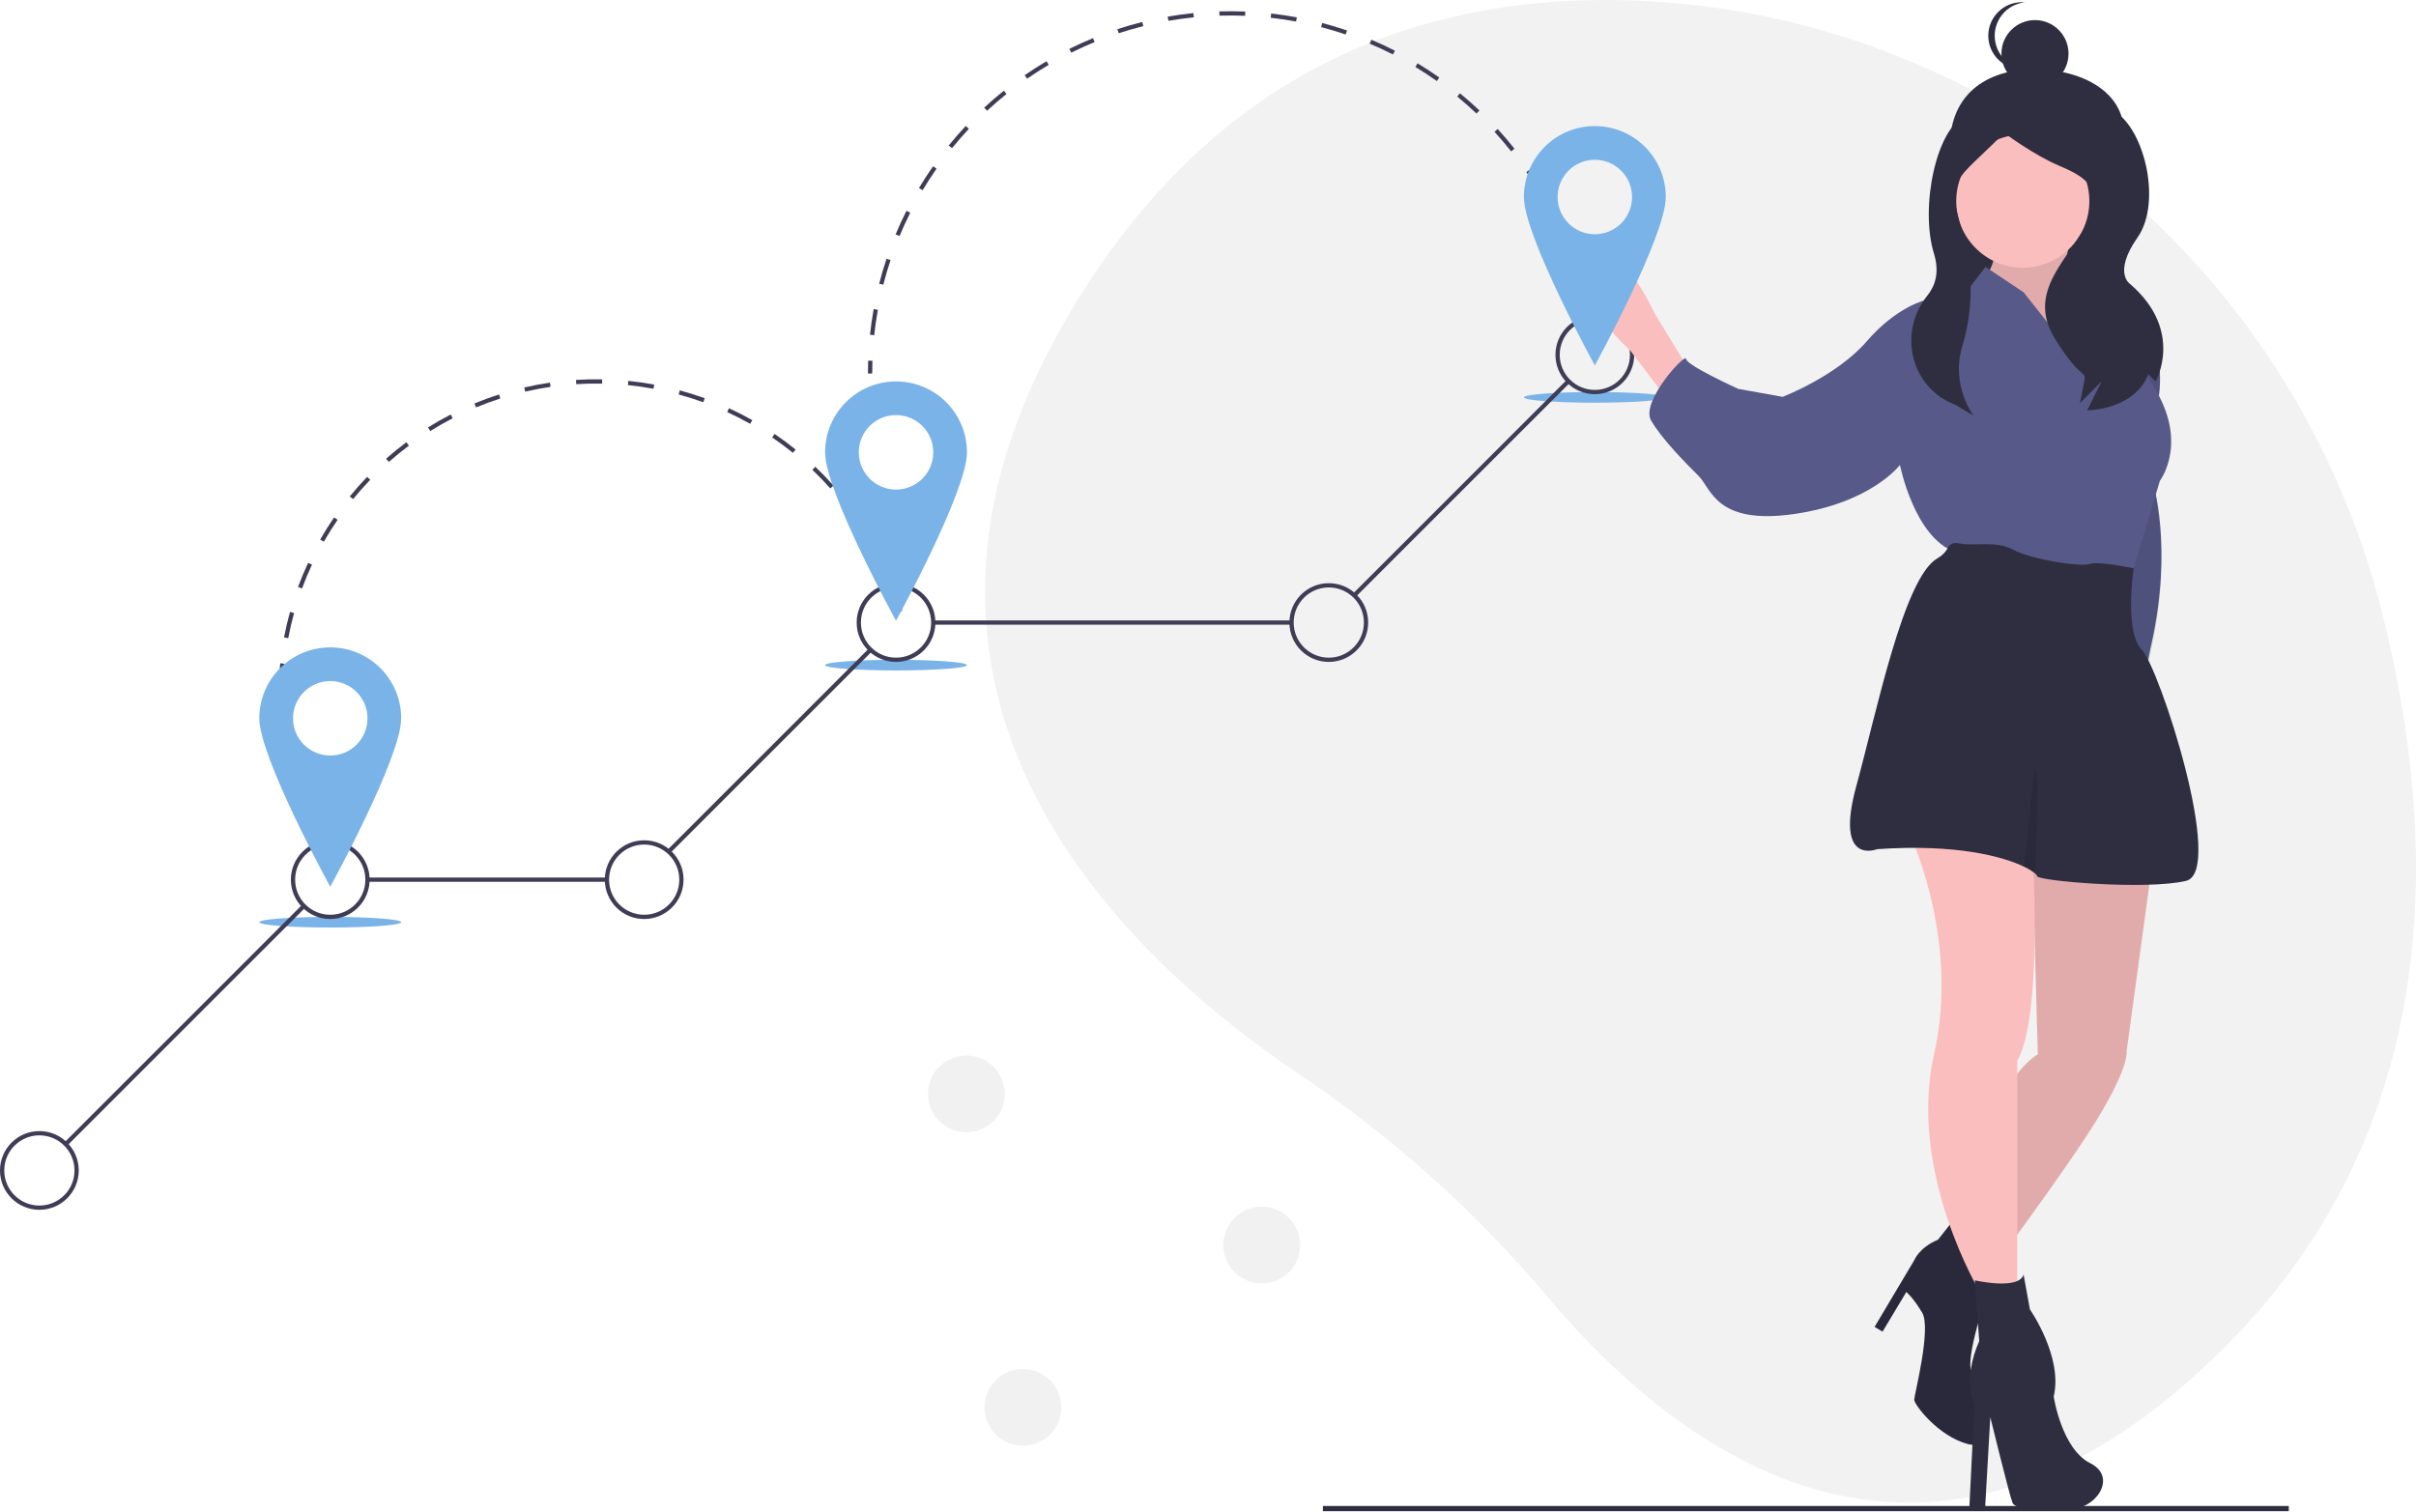
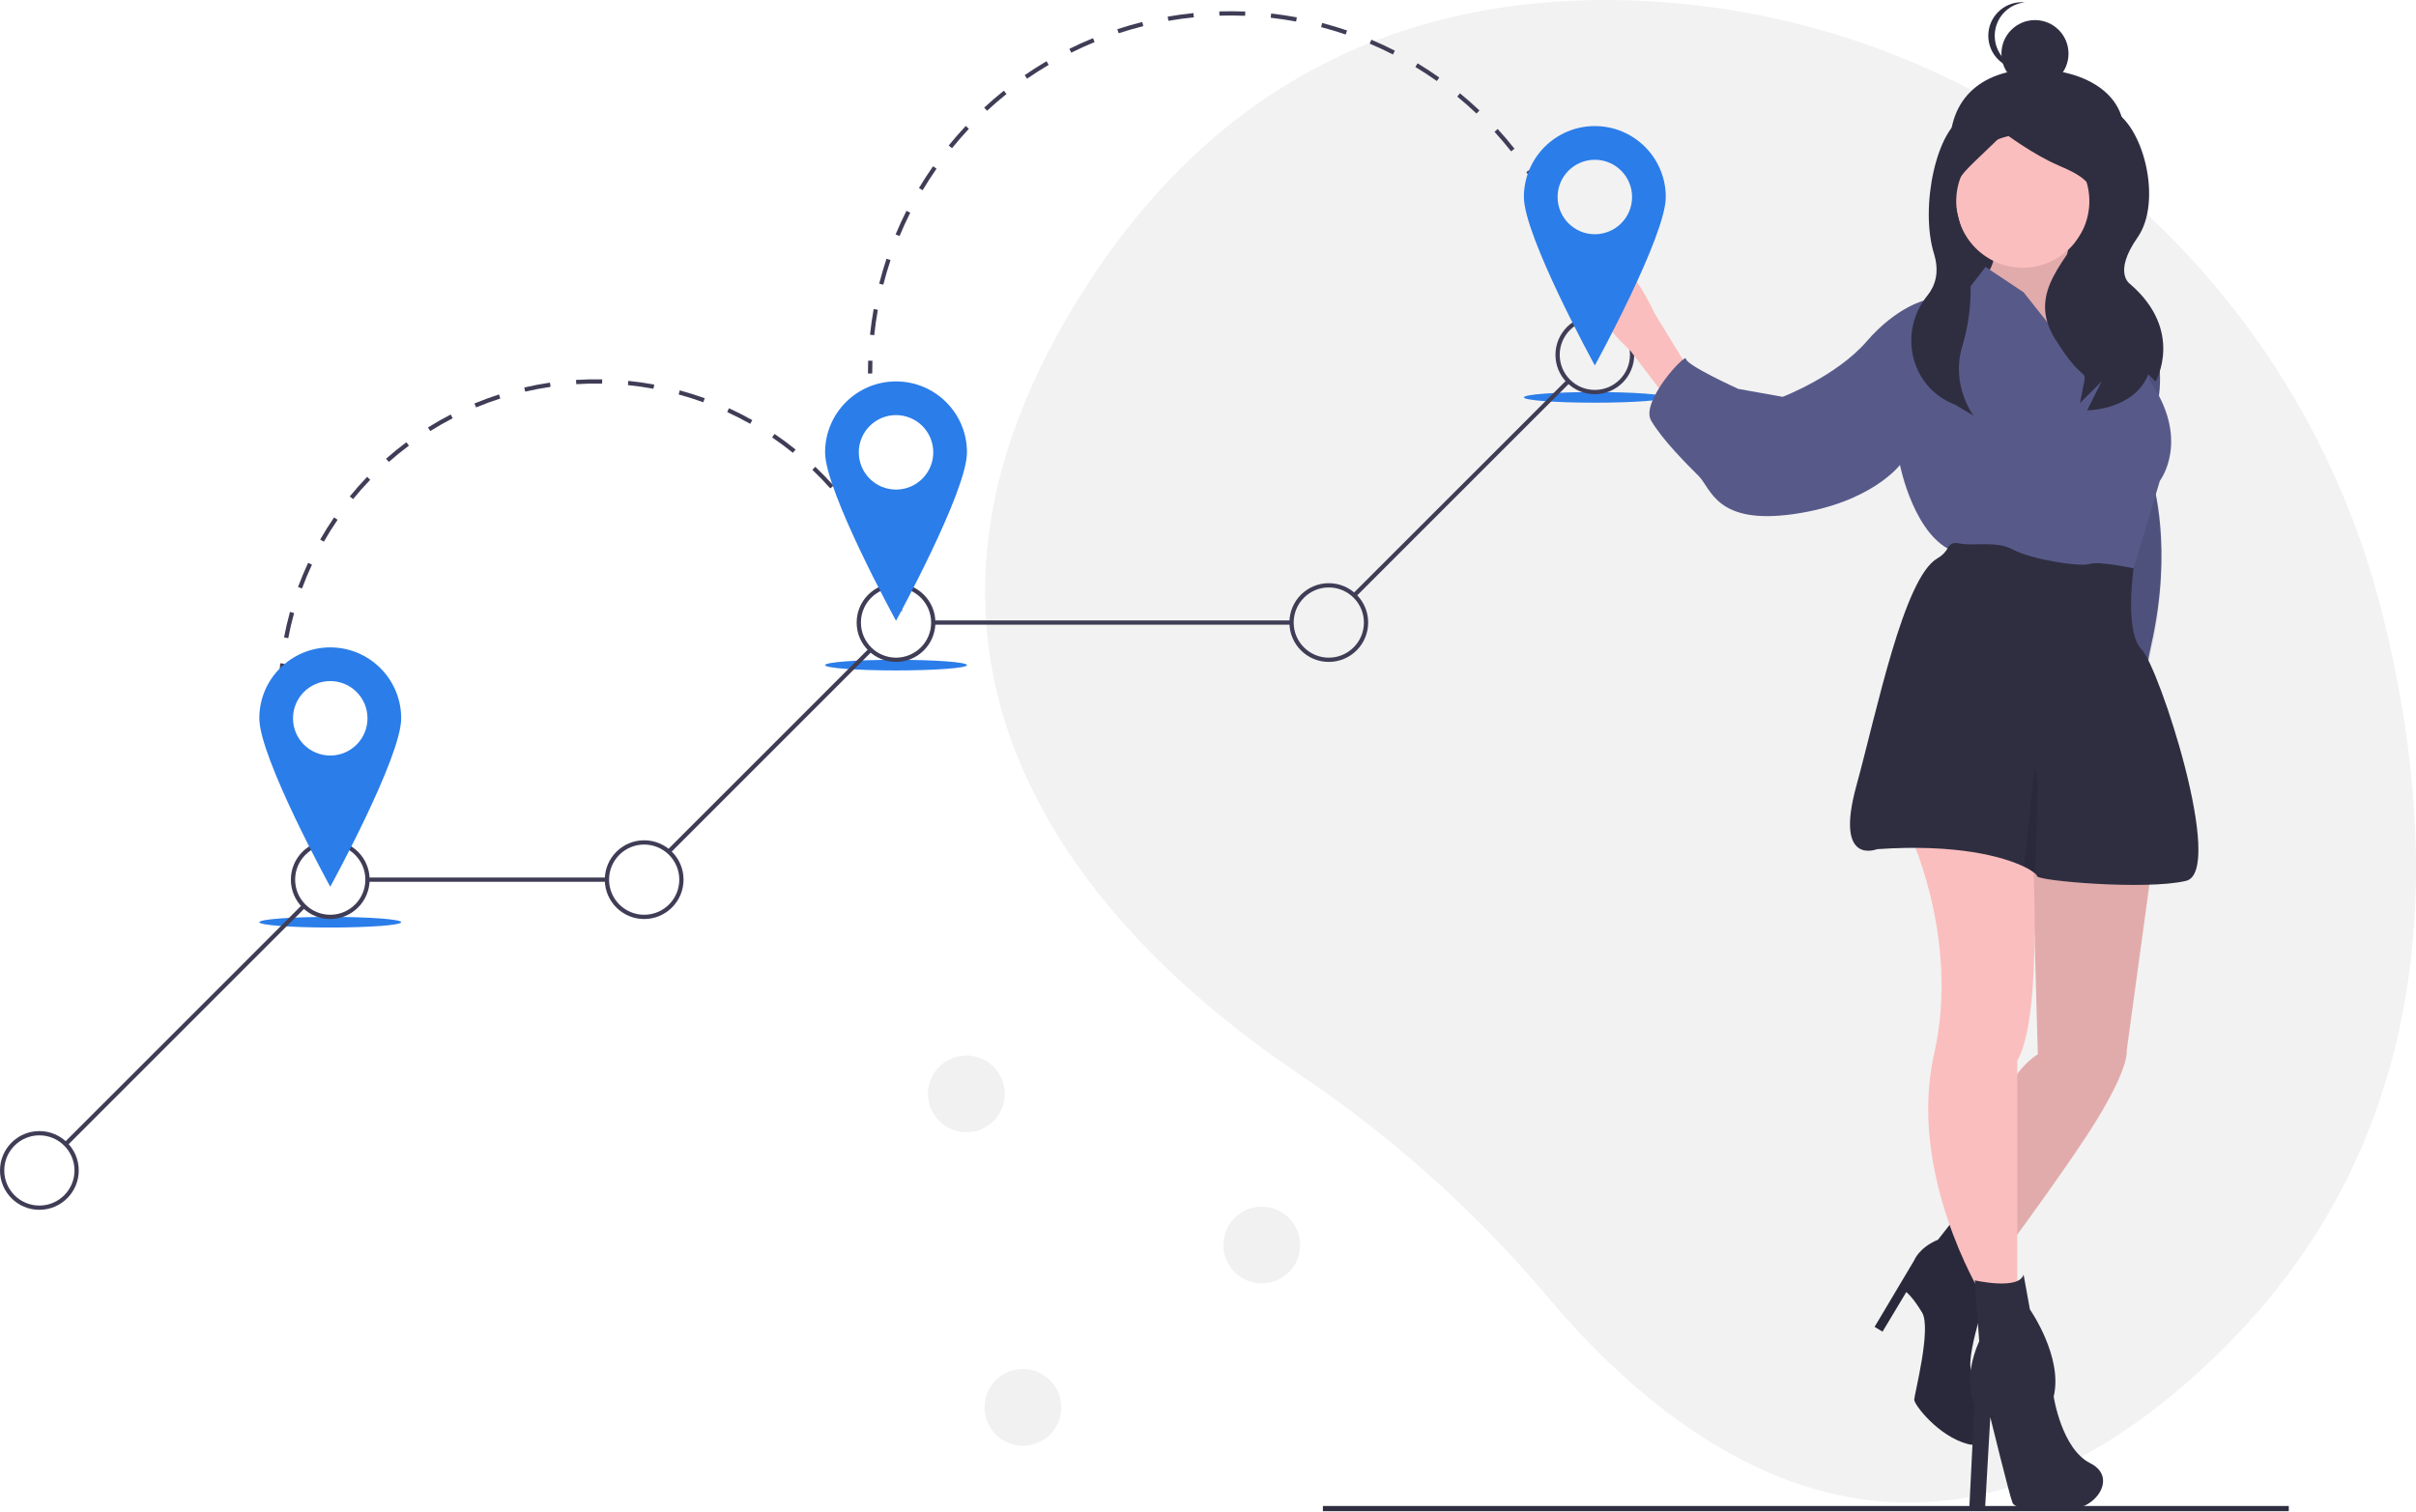
<svg xmlns="http://www.w3.org/2000/svg" id="fd01fc53-8d1b-486a-a481-e11f41af06c1" data-name="Layer 1" width="1134.447" height="709.784" viewBox="0 0 1134.447 709.784">
  <path d="M1151.038,381.836c-41.627-163.686-185.461-281.845-354.29-286.584C707.493,92.747,613.571,122.349,545.189,225.937c-122.24,185.175,7.512,313.137,97.971,373.941A566.027,566.027,0,0,1,760.156,705.034c61.102,72.508,178.649,162.609,318.643,21.434C1180.266,624.144,1178.766,490.867,1151.038,381.836Z" transform="translate(-32.77655 -95.10809)" fill="#f2f2f2" />
  <path d="M189.016,505.934c-1.122-1.661-2.224-3.366-3.277-5.068l1.701-1.053c1.039,1.681,2.127,3.363,3.233,5.002Z" transform="translate(-32.77655 -95.10809)" fill="#3f3d56" />
  <path d="M179.709,490.147c-1.855-3.641-3.579-7.401-5.124-11.178l1.851-.758c1.525,3.726,3.226,7.437,5.056,11.028ZM170.405,467.404c-1.227-3.894-2.306-7.888-3.207-11.871l1.951-.441c.888,3.93,1.952,7.87,3.163,11.71Zm-5.418-23.966c-.567-4.036-.973-8.152-1.208-12.234l1.997-.115c.231,4.028.633,8.089,1.192,12.071Zm.583-24.48-1.999-.047c.096-4.088.362-8.215.789-12.266l1.989.21C165.927,410.853,165.665,414.924,165.57,418.958Zm2.547-24.1-1.965-.373c.762-4.011,1.701-8.039,2.791-11.972l1.928.534C169.795,386.928,168.868,390.901,168.117,394.858Zm6.478-23.353-1.876-.692c1.414-3.831,3.007-7.651,4.735-11.354l1.812.846C177.561,363.958,175.989,367.726,174.594,371.505Zm273.904-6.182c-1.563-3.708-3.303-7.398-5.171-10.971l1.772-.927c1.894,3.621,3.657,7.362,5.242,11.12ZM184.848,349.529l-1.736-.992c2.025-3.543,4.225-7.047,6.538-10.417L191.298,339.252C189.016,342.576,186.846,346.034,184.848,349.529Zm252.42-5.684c-2.154-3.402-4.477-6.757-6.904-9.973l1.597-1.205c2.46,3.259,4.814,6.66,6.997,10.108ZM198.571,329.541l-1.551-1.264c2.58-3.166,5.322-6.262,8.152-9.205l1.441,1.386C203.822,323.361,201.116,326.417,198.571,329.541Zm224.095-5.042c-2.683-3.007-5.522-5.938-8.441-8.714l1.378-1.449c2.958,2.813,5.836,5.784,8.555,8.831ZM215.372,312.064l-1.323-1.499c3.06-2.701,6.271-5.309,9.542-7.751l1.196,1.603C221.559,306.826,218.391,309.399,215.372,312.064Zm189.728-4.273c-3.137-2.528-6.418-4.958-9.75-7.219l1.123-1.655c3.378,2.293,6.703,4.754,9.882,7.317ZM234.795,297.568l-1.061-1.695c3.463-2.166,7.056-4.212,10.679-6.083l.917,1.777C241.756,293.413,238.211,295.432,234.795,297.568Zm150.244-3.391c-3.514-1.983-7.148-3.841-10.803-5.522l.836-1.817c3.705,1.705,7.389,3.588,10.95,5.597ZM256.323,286.458l-.768-1.847c3.769-1.565,7.648-2.992,11.531-4.239l.611,1.904C263.868,283.507,260.041,284.914,256.323,286.458Zm106.688-2.413c-3.785-1.374-7.677-2.606-11.566-3.663l.524-1.93c3.942,1.07,7.887,2.319,11.725,3.712Zm-83.624-4.995-.451-1.948c3.972-.921,8.036-1.687,12.08-2.278l.289,1.979C287.317,277.387,283.307,278.143,279.388,279.051Zm60.227-1.358c-3.953-.729-7.994-1.302-12.009-1.703l.199-1.99c4.07.407,8.166.988,12.172,1.727Zm-36.248-2.146-.126-1.996c4.068-.257,8.215-.348,12.291-.274l-.036,2C311.472,275.202,307.382,275.293,303.368,275.546Z" transform="translate(-32.77655 -95.10809)" fill="#3f3d56" />
  <path d="M454.522,382.532c-.536-1.903-1.118-3.822-1.73-5.702l1.901-.62c.621,1.906,1.211,3.851,1.754,5.78Z" transform="translate(-32.77655 -95.10809)" fill="#3f3d56" />
  <path d="M442.327,270.531h-2c0-2.001.035-4.032.105-6.035l1.999.069C442.362,266.546,442.327,268.553,442.327,270.531Z" transform="translate(-32.77655 -95.10809)" fill="#3f3d56" />
  <path d="M443.279,252.539l-1.989-.212c.429-4.028,1.008-8.088,1.723-12.069l1.969.354C444.275,244.545,443.702,248.559,443.279,252.539Zm4.258-23.701-1.938-.494c1.001-3.925,2.158-7.861,3.438-11.698l1.897.633C449.669,221.071,448.526,224.959,447.536,228.838ZM766.499,207.737c-1.495-3.711-3.145-7.415-4.902-11.005l1.797-.879c1.778,3.634,3.447,7.381,4.961,11.137Zm-311.337-1.753-1.847-.769c1.555-3.737,3.268-7.468,5.091-11.089l1.786.899C458.391,198.605,456.698,202.291,455.162,205.984ZM755.915,186.106c-2.011-3.456-4.173-6.885-6.428-10.192l1.652-1.127c2.282,3.346,4.47,6.816,6.504,10.313Zm-289.918-1.647L464.28,183.434c2.073-3.473,4.302-6.919,6.624-10.243l1.64,1.146C470.248,177.621,468.046,181.027,465.997,184.459Zm276.35-18.252c-2.487-3.139-5.116-6.226-7.814-9.174l1.475-1.351c2.73,2.983,5.392,6.106,7.908,9.282ZM479.796,164.709l-1.554-1.26c2.551-3.146,5.247-6.239,8.013-9.192l1.46,1.367C484.982,158.543,482.317,161.6,479.796,164.709Zm246.288-16.27c-2.907-2.753-5.948-5.435-9.04-7.971l1.268-1.546c3.129,2.566,6.206,5.28,9.147,8.065Zm-229.823-1.312-1.359-1.468c2.97-2.75,6.077-5.428,9.235-7.959l1.251,1.561C502.266,141.763,499.195,144.41,496.261,147.127Zm211.198-13.966c-3.268-2.312-6.659-4.533-10.082-6.604l1.035-1.711c3.463,2.095,6.896,4.343,10.201,6.682Zm-192.409-1.096-1.137-1.646c3.33-2.299,6.785-4.506,10.271-6.562l1.016,1.723C521.756,127.612,518.341,129.794,515.05,132.065Zm171.797-11.372c-3.565-1.821-7.24-3.534-10.924-5.092l.779-1.842c3.728,1.576,7.446,3.31,11.055,5.153Zm-151.06-.853-.89-1.791c3.623-1.799,7.357-3.489,11.1-5.022l.759,1.851C543.059,116.394,539.368,118.063,535.788,119.841Zm128.873-8.531c-3.783-1.288-7.667-2.455-11.543-3.468l.506-1.935c3.923,1.025,7.854,2.206,11.682,3.509Zm-106.609-.592-.623-1.9c3.844-1.26,7.785-2.396,11.715-3.377l.484,1.94C565.745,108.351,561.85,109.473,558.052,110.718Zm83.306-5.501c-3.933-.73-7.942-1.326-11.918-1.772l.223-1.987c4.023.452,8.081,1.055,12.061,1.793Zm-59.942-.329-.343-1.971c3.984-.694,8.047-1.252,12.078-1.66l.201,1.99C589.369,103.65,585.353,104.202,581.416,104.888Zm36.009-2.36c-4.005-.163-8.076-.184-12.051-.065l-.061-1.999c4.022-.12,8.141-.099,12.193.066Z" transform="translate(-32.77655 -95.10809)" fill="#3f3d56" />
  <path d="M772.35,224.899c-.535-1.903-1.113-3.825-1.717-5.712l1.904-.609c.611,1.909,1.196,3.854,1.738,5.779Z" transform="translate(-32.77655 -95.10809)" fill="#3f3d56" />
-   <ellipse cx="155.07" cy="433.15" rx="33.312" ry="2.498" fill="#7ab3e8" />
-   <ellipse cx="420.737" cy="312.393" rx="33.312" ry="2.498" fill="#7ab3e8" />
-   <ellipse cx="748.864" cy="186.638" rx="33.312" ry="2.498" fill="#7ab3e8" />
+   <ellipse cx="155.07" cy="433.15" rx="33.312" ry="2.498" fill="#2b7de9" />
+   <ellipse cx="420.737" cy="312.393" rx="33.312" ry="2.498" fill="#2b7de9" />
+   <ellipse cx="748.864" cy="186.638" rx="33.312" ry="2.498" fill="#2b7de9" />
  <rect x="648.233" y="323.336" width="141.662" height="2" transform="translate(-51.508 508.3426) rotate(-45)" fill="#3f3d56" />
  <rect x="438.226" y="291.405" width="168.228" height="2" fill="#3f3d56" />
  <rect x="327.427" y="446.901" width="133.065" height="2" transform="translate(-234.1019 314.6503) rotate(-45)" fill="#3f3d56" />
  <rect x="172.559" y="412.163" width="112.43" height="2" fill="#3f3d56" />
  <rect x="40.619" y="575.499" width="157.999" height="2" transform="translate(-405.387 158.3279) rotate(-45)" fill="#3f3d56" />
  <path d="M187.847,526.76A18.489,18.489,0,1,1,206.336,508.271,18.51,18.51,0,0,1,187.847,526.76Zm0-34.979A16.489,16.489,0,1,0,204.336,508.271,16.508,16.508,0,0,0,187.847,491.782Z" transform="translate(-32.77655 -95.10809)" fill="#3f3d56" />
  <path d="M335.254,526.76A18.489,18.489,0,1,1,353.743,508.271,18.51,18.51,0,0,1,335.254,526.76Zm0-34.979A16.489,16.489,0,1,0,351.743,508.271,16.508,16.508,0,0,0,335.254,491.782Z" transform="translate(-32.77655 -95.10809)" fill="#3f3d56" />
  <path d="M453.513,406.002a18.489,18.489,0,1,1,18.489-18.489A18.51,18.51,0,0,1,453.513,406.002Zm0-34.978a16.489,16.489,0,1,0,16.489,16.489A16.508,16.508,0,0,0,453.513,371.024Z" transform="translate(-32.77655 -95.10809)" fill="#3f3d56" />
  <path d="M656.719,406.002a18.489,18.489,0,1,1,18.489-18.489A18.51,18.51,0,0,1,656.719,406.002Zm0-34.978a16.489,16.489,0,1,0,16.489,16.489A16.507,16.507,0,0,0,656.719,371.024Z" transform="translate(-32.77655 -95.10809)" fill="#3f3d56" />
  <path d="M781.641,280.248a18.489,18.489,0,1,1,18.489-18.489A18.51,18.51,0,0,1,781.641,280.248Zm0-34.978a16.489,16.489,0,1,0,16.489,16.489A16.508,16.508,0,0,0,781.641,245.27Z" transform="translate(-32.77655 -95.10809)" fill="#3f3d56" />
  <path d="M51.266,663.341a18.489,18.489,0,1,1,18.489-18.489A18.51,18.51,0,0,1,51.266,663.341Zm0-34.979a16.489,16.489,0,1,0,16.489,16.489A16.508,16.508,0,0,0,51.266,628.363Z" transform="translate(-32.77655 -95.10809)" fill="#3f3d56" />
-   <path d="M187.847,399.173a33.312,33.312,0,0,0-33.312,33.312c0,18.398,33.312,79.117,33.312,79.117s33.312-60.719,33.312-79.117A33.312,33.312,0,0,0,187.847,399.173Zm0,50.801a17.489,17.489,0,1,1,17.489-17.489A17.489,17.489,0,0,1,187.847,449.974Z" transform="translate(-32.77655 -95.10809)" fill="#7ab3e8" />
-   <path d="M453.513,274.251A33.312,33.312,0,0,0,420.201,307.564c0,18.398,33.312,79.117,33.312,79.117s33.312-60.719,33.312-79.117A33.312,33.312,0,0,0,453.513,274.251Zm0,50.801a17.489,17.489,0,1,1,17.489-17.489A17.489,17.489,0,0,1,453.513,325.053Z" transform="translate(-32.77655 -95.10809)" fill="#7ab3e8" />
+   <path d="M187.847,399.173a33.312,33.312,0,0,0-33.312,33.312c0,18.398,33.312,79.117,33.312,79.117s33.312-60.719,33.312-79.117A33.312,33.312,0,0,0,187.847,399.173Zm0,50.801a17.489,17.489,0,1,1,17.489-17.489A17.489,17.489,0,0,1,187.847,449.974Z" transform="translate(-32.77655 -95.10809)" fill="#2b7de9" />
+   <path d="M453.513,274.251A33.312,33.312,0,0,0,420.201,307.564c0,18.398,33.312,79.117,33.312,79.117s33.312-60.719,33.312-79.117A33.312,33.312,0,0,0,453.513,274.251Zm0,50.801a17.489,17.489,0,1,1,17.489-17.489A17.489,17.489,0,0,1,453.513,325.053Z" transform="translate(-32.77655 -95.10809)" fill="#2b7de9" />
  <rect x="621.177" y="707.341" width="453.535" height="2.443" fill="#2f2e41" />
  <path d="M1028.209,167.54c-7.051,20.876-17.862,39.897-39.897,39.897s-38.655-17.897-39.897-39.897c-1.586-28.111,17.354-40.013,39.897-39.897C1014.943,127.781,1036.577,142.766,1028.209,167.54Z" transform="translate(-32.77655 -95.10809)" fill="#2f2e41" />
  <rect x="915.64" y="69.282" width="78.743" height="99.741" fill="#2f2e41" />
  <path d="M1029.472,238.698h6.698s16.372,20.837,8.93,49.116-1.488,33.488-1.488,33.488,9.688,30.624-.73,76.763,9.661,58.678,9.661,58.678l-18.604-37.209-10.418-98.232Z" transform="translate(-32.77655 -95.10809)" fill="#575a89" />
  <path d="M1029.472,241.146h6.698s16.372,20.837,8.93,49.116-1.488,33.488-1.488,33.488,9.688,30.624-.73,76.763,9.661,58.678,9.661,58.678l-18.604-37.209-10.418-98.232Z" transform="translate(-32.77655 -95.10809)" opacity="0.1" />
  <path d="M1006.03,202.605s-5.953,23.814-2.977,23.814,13.395,12.651,13.395,12.651l6.698,24.558-5.209,17.86-17.86-3.721-22.325-24.558-6.698-6.698-5.953-21.581s7.442-8.93,2.233-16.372S1006.03,202.605,1006.03,202.605Z" transform="translate(-32.77655 -95.10809)" fill="#fbbebe" />
  <path d="M1006.03,202.605s-5.953,23.814-2.977,23.814,13.395,12.651,13.395,12.651l6.698,24.558-5.209,17.86-17.86-3.721-22.325-24.558-6.698-6.698-5.953-21.581s7.442-8.93,2.233-16.372S1006.03,202.605,1006.03,202.605Z" transform="translate(-32.77655 -95.10809)" opacity="0.1" />
  <path d="M825.939,268.837,809.567,242.047s-17.673-39.102-30.324-24.963,19.161,42.823,19.161,42.823l16.372,21.581Z" transform="translate(-32.77655 -95.10809)" fill="#fbbebe" />
  <path d="M1043.239,501.765,1031.332,588.834s1.488,6.698-13.395,31.256-55.069,78.139-55.069,78.139l-11.907-22.325s14.139-70.697,38.697-85.581l-2.977-107.162Z" transform="translate(-32.77655 -95.10809)" fill="#fbbebe" />
  <path d="M1043.239,501.765,1031.332,588.834s1.488,6.698-13.395,31.256-55.069,78.139-55.069,78.139l-11.907-22.325s14.139-70.697,38.697-85.581l-2.977-107.162Z" transform="translate(-32.77655 -95.10809)" opacity="0.1" />
  <path d="M950.961,666.973l16.372,31.256s-13.395,37.953-8.186,41.674,11.907,37.209-2.233,33.488-25.302-18.604-25.302-20.837,8.186-33.488,3.721-40.93-7.442-9.674-7.442-9.674l-11.163,18.604-3.721-2.233,18.604-31.256s2.233-5.953,11.163-9.674Z" transform="translate(-32.77655 -95.10809)" fill="#2f2e41" />
  <path d="M950.961,666.973l16.372,31.256s-13.395,37.953-8.186,41.674,11.907,37.209-2.233,33.488-25.302-18.604-25.302-20.837,8.186-33.488,3.721-40.93-7.442-9.674-7.442-9.674l-11.163,18.604-3.721-2.233,18.604-31.256s2.233-5.953,11.163-9.674Z" transform="translate(-32.77655 -95.10809)" opacity="0.1" />
  <path d="M986.855,489.412s5.78,82.306-6.871,103.887V700.461l-17.116,2.233s-34.565-56.734-21.914-112.547-13.062-106.985-13.062-106.985Z" transform="translate(-32.77655 -95.10809)" fill="#fbbebe" />
  <circle cx="949.812" cy="94.474" r="31.256" fill="#fbbebe" />
  <path d="M1014.216,271.814l-31.256-39.441-17.86-11.907L957.658,230.14l-20.837,5.953s-13.395,2.977-27.535,19.349-39.441,26.046-39.441,26.046l-20.837-3.721s-24.558-11.163-24.558-14.139-21.581,20.093-16.372,29.023,16.372,20.093,22.325,26.046,8.186,23.07,44.651,17.86,49.86-23.07,49.86-23.07,6.698,34.232,26.046,40.93,82.604,11.163,82.604,11.163l13.395-44.651s14.884-19.349-5.209-47.627c0,0-.386-15.816-2.546-26.34-.84-4.093-1.949-7.386-3.408-8.637-5.209-4.465-32.744-11.907-32.744-11.907s4.465,14.884,6.698,15.628S1017.193,268.093,1014.216,271.814Z" transform="translate(-32.77655 -95.10809)" fill="#575a89" />
  <path d="M914.124,493.951c37.477-2.605,59.296,3.535,69.03,8.216a24.676,24.676,0,0,1,5.075,3.081c.714.603,1.057,1.072,1.057,1.354,0,2.233,51.348,6.698,69.953,2.233s-12.651-100.464-20.837-108.65-3.773-38.147-3.773-38.147-16.32-3.527-20.785-2.039-27.535-2.233-35.721-6.698-18.604-1.488-25.302-2.977c-2.992-.662-4.502.454-5.254,1.898a12.868,12.868,0,0,1-5.09,5.142c-15.799,9.101-28.48,72.029-38.028,106.819C894.031,502.137,914.124,493.951,914.124,493.951Z" transform="translate(-32.77655 -95.10809)" fill="#2f2e41" />
  <path d="M982.961,693.763l2.977,16.372S1001.565,732.461,997.1,751.065c0,0,3.721,24.558,17.116,31.256s2.233,22.325-10.418,21.581-24.558.744-26.046-2.977-10.418-40.186-10.418-40.186l-2.443,42.671-7.442.744,2.443-49.369s-5.953-11.163,2.233-29.767l-2.066-28.558S980.728,701.205,982.961,693.763Z" transform="translate(-32.77655 -95.10809)" fill="#2f2e41" />
  <path d="M983.154,502.167a24.676,24.676,0,0,1,5.075,3.081c.394-7.032,2.671-49.562-.06-48.878Z" transform="translate(-32.77655 -95.10809)" opacity="0.1" />
  <path d="M969.649,146.542s-.346-1.927-13.884,3.15S934.113,192.231,940.882,214.23c2.728,8.865.509,15.257-3.113,19.73-13.591,16.783-8.241,41.99,11.556,50.621q.838.365,1.711.722l8.461,5.077s-10.786-14.192-5.388-32.346a93.079,93.079,0,0,0,1.68-47.65c-.619-2.659-1.323-5.399-2.122-8.196C946.897,178.496,950.189,181.232,973.88,157.541c0,0,13.538,10.153,25.383,15.23s21.999,10.153,13.538,27.075-28.768,32.152-15.23,54.151,15.23,13.538,13.538,21.999h0l-1.692,8.461,10.153-10.153-6.769,13.538s21.999,0,28.768-16.922l3.384,3.384s13.538-23.691-11.845-45.69c0,0-8.461-5.077,3.384-21.999s2.748-53.305-12.482-60.073S969.649,146.542,969.649,146.542Z" transform="translate(-32.77655 -95.10809)" fill="#2f2e41" />
  <circle cx="955.536" cy="25.186" r="15.749" fill="#2f2e41" />
  <path d="M969.414,111.895a15.749,15.749,0,0,1,14.174-15.669c-.518-.051-1.043-.08-1.575-.08a15.749,15.749,0,0,0,0,31.497c.532,0,1.057-.028,1.575-.08A15.749,15.749,0,0,1,969.414,111.895Z" transform="translate(-32.77655 -95.10809)" fill="#2f2e41" />
-   <path d="M781.641,154.326a33.312,33.312,0,0,0-33.312,33.312c0,18.398,33.312,79.117,33.312,79.117s33.312-60.719,33.312-79.117A33.312,33.312,0,0,0,781.641,154.326Zm0,50.801a17.489,17.489,0,1,1,17.489-17.489A17.489,17.489,0,0,1,781.641,205.128Z" transform="translate(-32.77655 -95.10809)" fill="#7ab3e8" />
+   <path d="M781.641,154.326a33.312,33.312,0,0,0-33.312,33.312c0,18.398,33.312,79.117,33.312,79.117s33.312-60.719,33.312-79.117A33.312,33.312,0,0,0,781.641,154.326Zm0,50.801a17.489,17.489,0,1,1,17.489-17.489A17.489,17.489,0,0,1,781.641,205.128Z" transform="translate(-32.77655 -95.10809)" fill="#2b7de9" />
  <circle cx="480.32" cy="661.023" r="18.025" fill="#f1f1f1" />
  <circle cx="592.467" cy="584.778" r="18.025" fill="#f1f1f1" />
  <circle cx="453.779" cy="513.784" r="18.025" fill="#f1f1f1" />
</svg>
